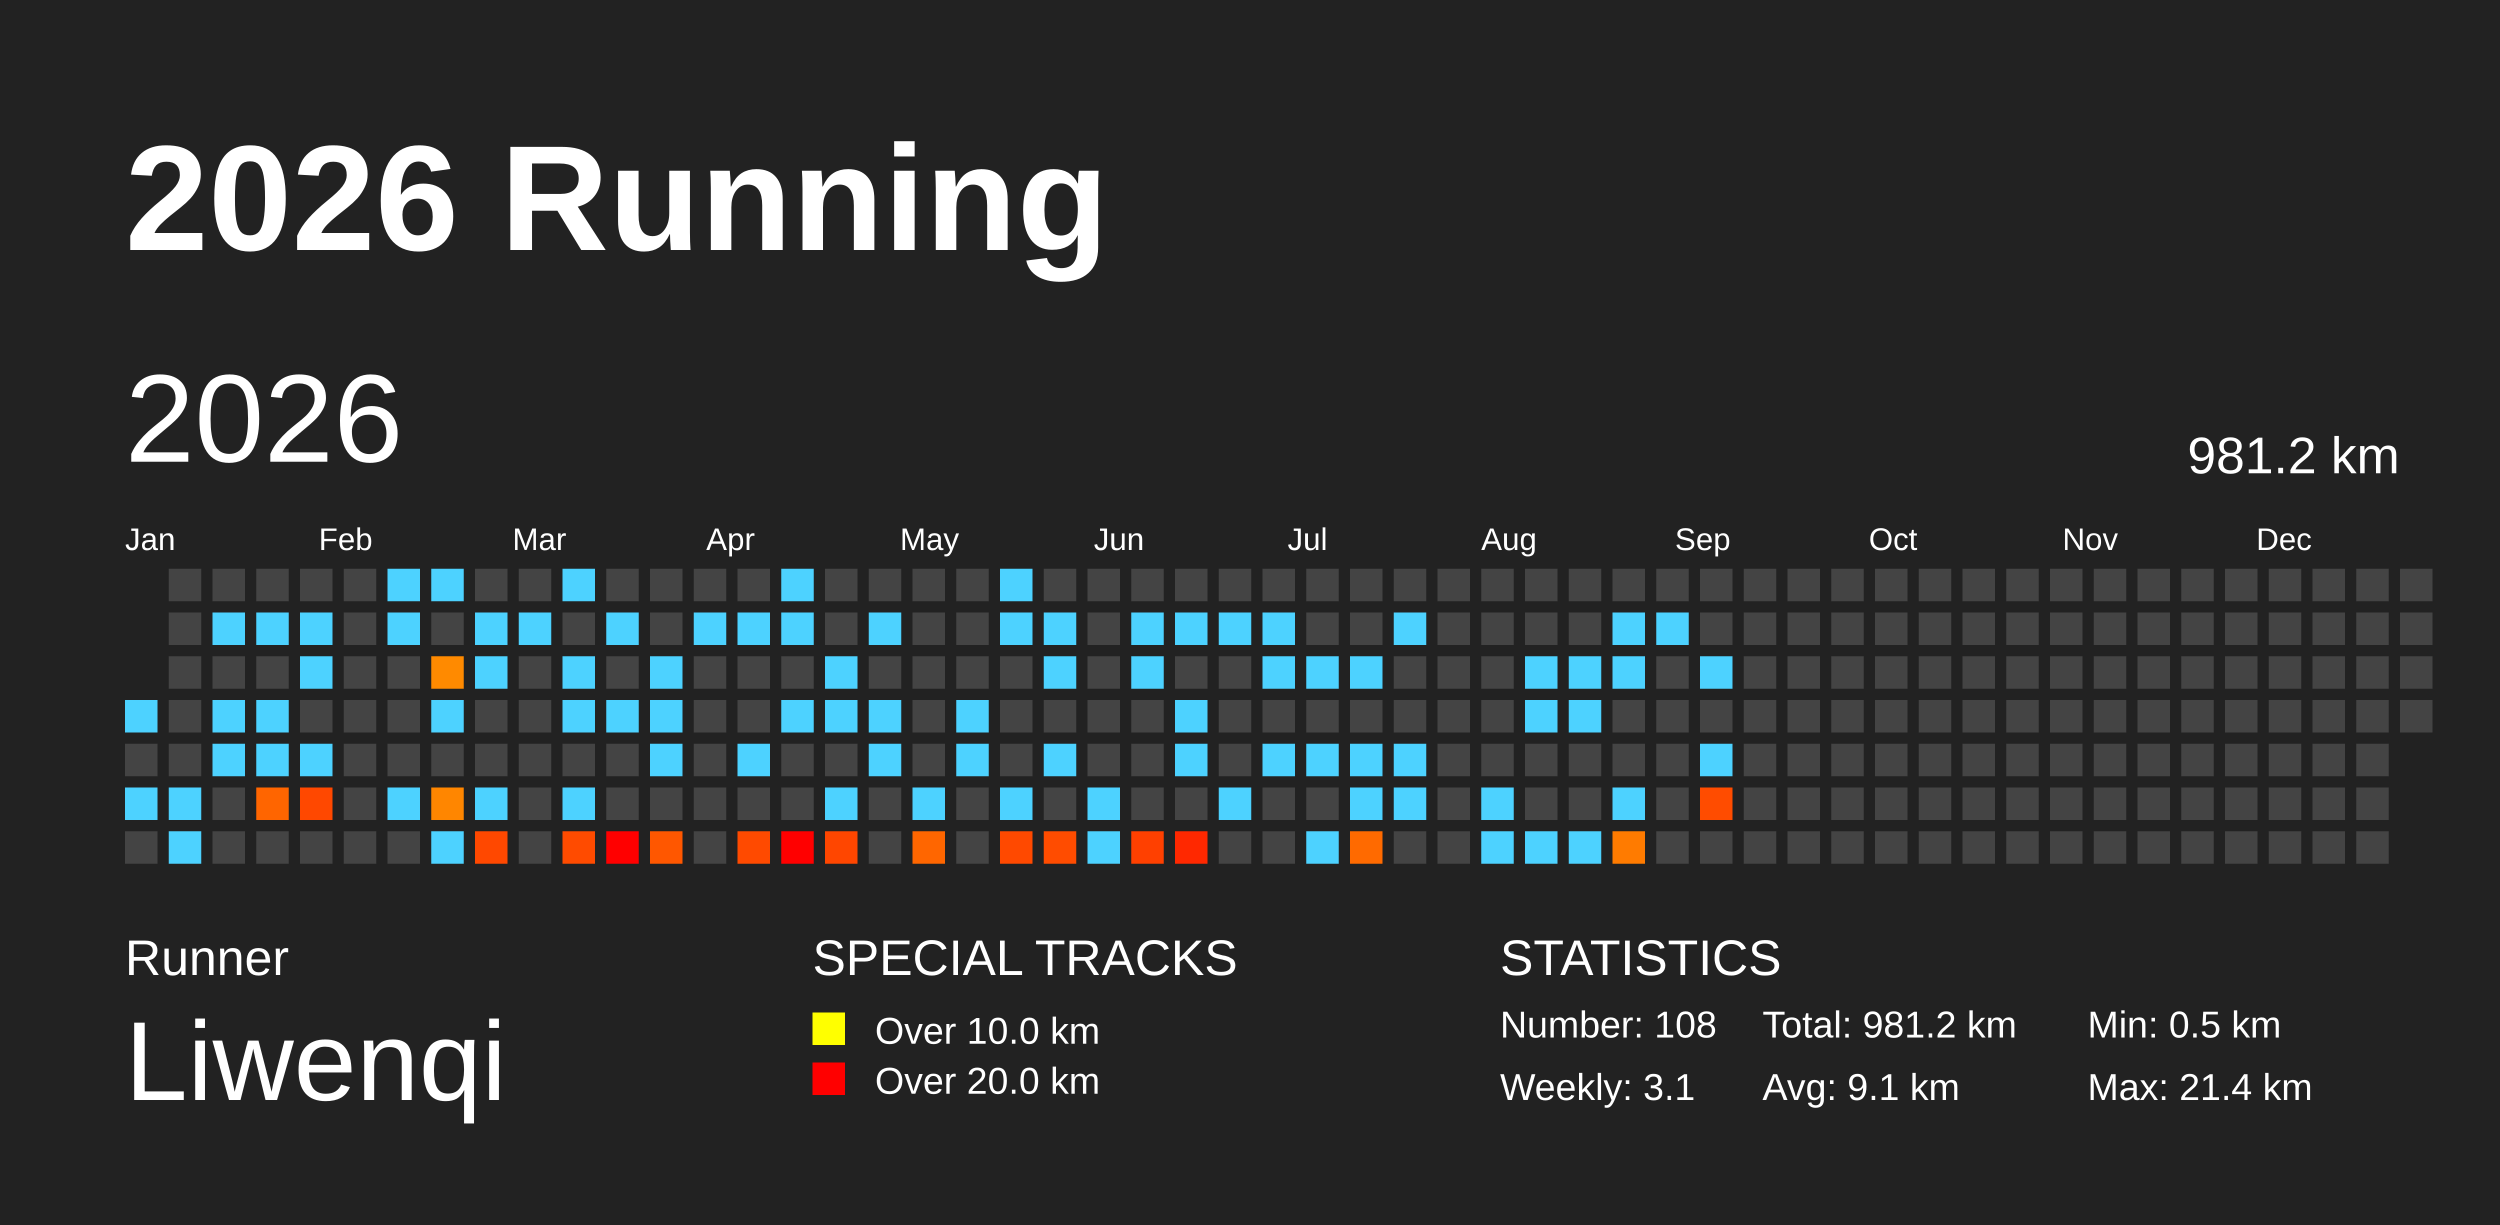
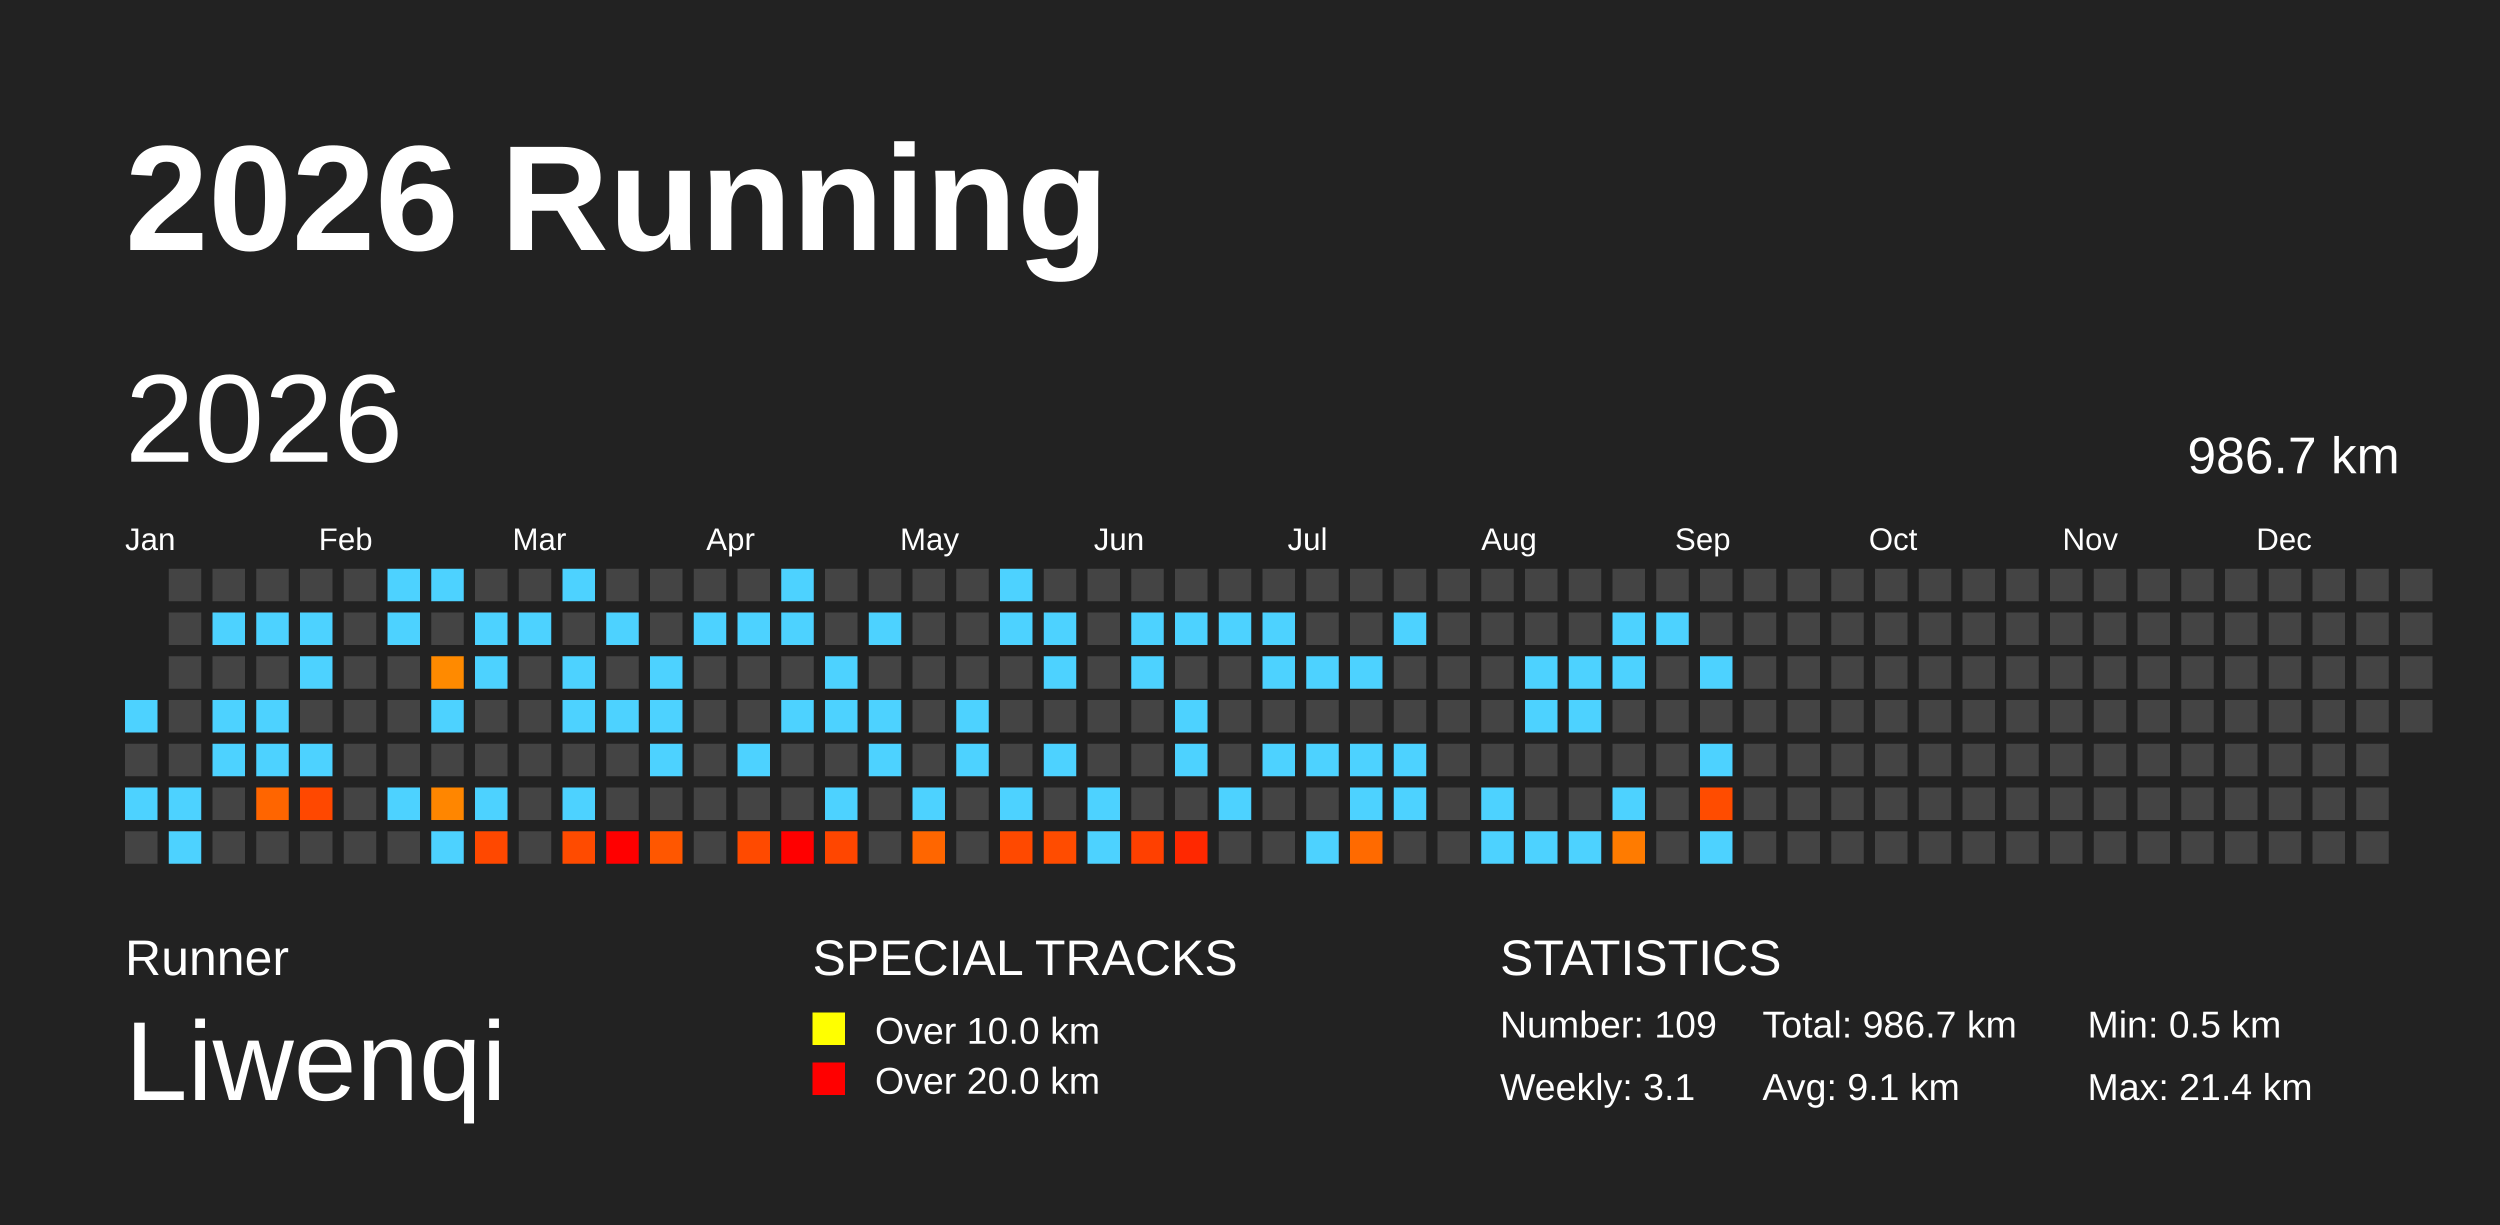
<svg xmlns="http://www.w3.org/2000/svg" baseProfile="full" height="98mm" version="1.1" viewBox="0,0,200,98" width="200mm">
  <defs />
  <rect fill="#222222" height="98" width="200" x="0" y="0" />
  <text fill="#FFFFFF" style="font-size:12px; font-family:Arial; font-weight:bold;" x="10" y="20">2026 Running</text>
  <text fill="#FFFFFF" style="font-size:4px; font-family:Arial" x="10" y="78">Runner</text>
  <text fill="#FFFFFF" style="font-size:9px; font-family:Arial" x="10" y="88">Liwenqi</text>
  <text fill="#FFFFFF" style="font-size:4px; font-family:Arial" x="65" y="78">SPECIAL TRACKS</text>
  <rect fill="yellow" height="2.6" width="2.6" x="65" y="81" />
  <text fill="#FFFFFF" style="font-size:3px; font-family:Arial" x="70" y="83.5">Over 10.0 km</text>
  <rect fill="red" height="2.6" width="2.6" x="65" y="85" />
  <text fill="#FFFFFF" style="font-size:3px; font-family:Arial" x="70" y="87.5">Over 20.0 km</text>
  <text fill="#FFFFFF" style="font-size:4px; font-family:Arial" x="120" y="78">STATISTICS</text>
-   <text fill="#FFFFFF" style="font-size:3px; font-family:Arial" x="120" y="83">Number: 108</text>
+   <text fill="#FFFFFF" style="font-size:3px; font-family:Arial" x="120" y="83">Number: 109</text>
  <text fill="#FFFFFF" style="font-size:3px; font-family:Arial" x="120" y="88">Weekly: 3.1</text>
-   <text fill="#FFFFFF" style="font-size:3px; font-family:Arial" x="141" y="83">Total: 981.2 km</text>
+   <text fill="#FFFFFF" style="font-size:3px; font-family:Arial" x="141" y="83">Total: 986.7 km</text>
  <text fill="#FFFFFF" style="font-size:3px; font-family:Arial" x="141" y="88">Avg: 9.1 km</text>
  <text fill="#FFFFFF" style="font-size:3px; font-family:Arial" x="167" y="83">Min: 0.5 km</text>
  <text fill="#FFFFFF" style="font-size:3px; font-family:Arial" x="167" y="88">Max: 21.4 km</text>
  <text dominant-baseline="hanging" fill="#FFFFFF" style="font-size:10.0px; font-family:Arial;" x="10" y="30">2026</text>
-   <text dominant-baseline="hanging" fill="#FFFFFF" style="font-size:4.125px; font-family:Arial;" x="175" y="35">981.2 km</text>
+   <text dominant-baseline="hanging" fill="#FFFFFF" style="font-size:4.125px; font-family:Arial;" x="175" y="35">986.7 km</text>
  <text fill="#FFFFFF" style="font-size:2.5px; font-family:Arial" x="10.0" y="44">Jan</text>
  <text fill="#FFFFFF" style="font-size:2.5px; font-family:Arial" x="25.5" y="44">Feb</text>
  <text fill="#FFFFFF" style="font-size:2.5px; font-family:Arial" x="41.0" y="44">Mar</text>
  <text fill="#FFFFFF" style="font-size:2.5px; font-family:Arial" x="56.5" y="44">Apr</text>
  <text fill="#FFFFFF" style="font-size:2.5px; font-family:Arial" x="72.0" y="44">May</text>
  <text fill="#FFFFFF" style="font-size:2.5px; font-family:Arial" x="87.5" y="44">Jun</text>
  <text fill="#FFFFFF" style="font-size:2.5px; font-family:Arial" x="103.0" y="44">Jul</text>
  <text fill="#FFFFFF" style="font-size:2.5px; font-family:Arial" x="118.5" y="44">Aug</text>
  <text fill="#FFFFFF" style="font-size:2.5px; font-family:Arial" x="134.0" y="44">Sep</text>
  <text fill="#FFFFFF" style="font-size:2.5px; font-family:Arial" x="149.5" y="44">Oct</text>
  <text fill="#FFFFFF" style="font-size:2.5px; font-family:Arial" x="165.0" y="44">Nov</text>
  <text fill="#FFFFFF" style="font-size:2.5px; font-family:Arial" x="180.5" y="44">Dec</text>
  <rect fill="#4dd2ff" height="2.6" width="2.6" x="10.0" y="56.0" />
  <rect fill="#444444" height="2.6" width="2.6" x="10.0" y="59.5" />
  <rect fill="#4dd2ff" height="2.6" width="2.6" x="10.0" y="63.0" />
  <rect fill="#444444" height="2.6" width="2.6" x="10.0" y="66.5" />
  <rect fill="#444444" height="2.6" width="2.6" x="13.5" y="45.5" />
  <rect fill="#444444" height="2.6" width="2.6" x="13.5" y="49.0" />
  <rect fill="#444444" height="2.6" width="2.6" x="13.5" y="52.5" />
  <rect fill="#444444" height="2.6" width="2.6" x="13.5" y="56.0" />
  <rect fill="#444444" height="2.6" width="2.6" x="13.5" y="59.5" />
  <rect fill="#4dd2ff" height="2.6" width="2.6" x="13.5" y="63.0" />
  <rect fill="#4dd2ff" height="2.6" width="2.6" x="13.5" y="66.5" />
  <rect fill="#444444" height="2.6" width="2.6" x="17.0" y="45.5" />
  <rect fill="#4dd2ff" height="2.6" width="2.6" x="17.0" y="49.0" />
  <rect fill="#444444" height="2.6" width="2.6" x="17.0" y="52.5" />
  <rect fill="#4dd2ff" height="2.6" width="2.6" x="17.0" y="56.0" />
  <rect fill="#4dd2ff" height="2.6" width="2.6" x="17.0" y="59.5" />
  <rect fill="#444444" height="2.6" width="2.6" x="17.0" y="63.0" />
  <rect fill="#444444" height="2.6" width="2.6" x="17.0" y="66.5" />
  <rect fill="#444444" height="2.6" width="2.6" x="20.5" y="45.5" />
  <rect fill="#4dd2ff" height="2.6" width="2.6" x="20.5" y="49.0" />
  <rect fill="#444444" height="2.6" width="2.6" x="20.5" y="52.5" />
  <rect fill="#4dd2ff" height="2.6" width="2.6" x="20.5" y="56.0" />
  <rect fill="#4dd2ff" height="2.6" width="2.6" x="20.5" y="59.5" />
  <rect fill="#ff6500" height="2.6" width="2.6" x="20.5" y="63.0" />
  <rect fill="#444444" height="2.6" width="2.6" x="20.5" y="66.5" />
  <rect fill="#444444" height="2.6" width="2.6" x="24.0" y="45.5" />
  <rect fill="#4dd2ff" height="2.6" width="2.6" x="24.0" y="49.0" />
  <rect fill="#4dd2ff" height="2.6" width="2.6" x="24.0" y="52.5" />
  <rect fill="#444444" height="2.6" width="2.6" x="24.0" y="56.0" />
  <rect fill="#4dd2ff" height="2.6" width="2.6" x="24.0" y="59.5" />
  <rect fill="#ff4800" height="2.6" width="2.6" x="24.0" y="63.0" />
  <rect fill="#444444" height="2.6" width="2.6" x="24.0" y="66.5" />
  <rect fill="#444444" height="2.6" width="2.6" x="27.5" y="45.5" />
  <rect fill="#444444" height="2.6" width="2.6" x="27.5" y="49.0" />
  <rect fill="#444444" height="2.6" width="2.6" x="27.5" y="52.5" />
  <rect fill="#444444" height="2.6" width="2.6" x="27.5" y="56.0" />
  <rect fill="#444444" height="2.6" width="2.6" x="27.5" y="59.5" />
  <rect fill="#444444" height="2.6" width="2.6" x="27.5" y="63.0" />
  <rect fill="#444444" height="2.6" width="2.6" x="27.5" y="66.5" />
  <rect fill="#4dd2ff" height="2.6" width="2.6" x="31.0" y="45.5" />
  <rect fill="#4dd2ff" height="2.6" width="2.6" x="31.0" y="49.0" />
  <rect fill="#444444" height="2.6" width="2.6" x="31.0" y="52.5" />
  <rect fill="#444444" height="2.6" width="2.6" x="31.0" y="56.0" />
  <rect fill="#444444" height="2.6" width="2.6" x="31.0" y="59.5" />
  <rect fill="#4dd2ff" height="2.6" width="2.6" x="31.0" y="63.0" />
  <rect fill="#444444" height="2.6" width="2.6" x="31.0" y="66.5" />
  <rect fill="#4dd2ff" height="2.6" width="2.6" x="34.5" y="45.5" />
  <rect fill="#444444" height="2.6" width="2.6" x="34.5" y="49.0" />
  <rect fill="#ff8a00" height="2.6" width="2.6" x="34.5" y="52.5" />
  <rect fill="#4dd2ff" height="2.6" width="2.6" x="34.5" y="56.0" />
  <rect fill="#444444" height="2.6" width="2.6" x="34.5" y="59.5" />
  <rect fill="#ff8600" height="2.6" width="2.6" x="34.5" y="63.0" />
  <rect fill="#4dd2ff" height="2.6" width="2.6" x="34.5" y="66.5" />
  <rect fill="#444444" height="2.6" width="2.6" x="38.0" y="45.5" />
  <rect fill="#4dd2ff" height="2.6" width="2.6" x="38.0" y="49.0" />
  <rect fill="#4dd2ff" height="2.6" width="2.6" x="38.0" y="52.5" />
  <rect fill="#444444" height="2.6" width="2.6" x="38.0" y="56.0" />
  <rect fill="#444444" height="2.6" width="2.6" x="38.0" y="59.5" />
  <rect fill="#4dd2ff" height="2.6" width="2.6" x="38.0" y="63.0" />
  <rect fill="#ff4800" height="2.6" width="2.6" x="38.0" y="66.5" />
  <rect fill="#444444" height="2.6" width="2.6" x="41.5" y="45.5" />
  <rect fill="#4dd2ff" height="2.6" width="2.6" x="41.5" y="49.0" />
  <rect fill="#444444" height="2.6" width="2.6" x="41.5" y="52.5" />
  <rect fill="#444444" height="2.6" width="2.6" x="41.5" y="56.0" />
  <rect fill="#444444" height="2.6" width="2.6" x="41.5" y="59.5" />
  <rect fill="#444444" height="2.6" width="2.6" x="41.5" y="63.0" />
  <rect fill="#444444" height="2.6" width="2.6" x="41.5" y="66.5" />
  <rect fill="#4dd2ff" height="2.6" width="2.6" x="45.0" y="45.5" />
  <rect fill="#444444" height="2.6" width="2.6" x="45.0" y="49.0" />
  <rect fill="#4dd2ff" height="2.6" width="2.6" x="45.0" y="52.5" />
  <rect fill="#4dd2ff" height="2.6" width="2.6" x="45.0" y="56.0" />
  <rect fill="#444444" height="2.6" width="2.6" x="45.0" y="59.5" />
  <rect fill="#4dd2ff" height="2.6" width="2.6" x="45.0" y="63.0" />
  <rect fill="#ff4b00" height="2.6" width="2.6" x="45.0" y="66.5" />
  <rect fill="#444444" height="2.6" width="2.6" x="48.5" y="45.5" />
  <rect fill="#4dd2ff" height="2.6" width="2.6" x="48.5" y="49.0" />
  <rect fill="#444444" height="2.6" width="2.6" x="48.5" y="52.5" />
  <rect fill="#4dd2ff" height="2.6" width="2.6" x="48.5" y="56.0" />
  <rect fill="#444444" height="2.6" width="2.6" x="48.5" y="59.5" />
  <rect fill="#444444" height="2.6" width="2.6" x="48.5" y="63.0" />
  <rect fill="red" height="2.6" width="2.6" x="48.5" y="66.5" />
  <rect fill="#444444" height="2.6" width="2.6" x="52.0" y="45.5" />
  <rect fill="#444444" height="2.6" width="2.6" x="52.0" y="49.0" />
  <rect fill="#4dd2ff" height="2.6" width="2.6" x="52.0" y="52.5" />
  <rect fill="#4dd2ff" height="2.6" width="2.6" x="52.0" y="56.0" />
  <rect fill="#4dd2ff" height="2.6" width="2.6" x="52.0" y="59.5" />
  <rect fill="#444444" height="2.6" width="2.6" x="52.0" y="63.0" />
  <rect fill="#ff5700" height="2.6" width="2.6" x="52.0" y="66.5" />
  <rect fill="#444444" height="2.6" width="2.6" x="55.5" y="45.5" />
  <rect fill="#4dd2ff" height="2.6" width="2.6" x="55.5" y="49.0" />
  <rect fill="#444444" height="2.6" width="2.6" x="55.5" y="52.5" />
  <rect fill="#444444" height="2.6" width="2.6" x="55.5" y="56.0" />
  <rect fill="#444444" height="2.6" width="2.6" x="55.5" y="59.5" />
  <rect fill="#444444" height="2.6" width="2.6" x="55.5" y="63.0" />
  <rect fill="#444444" height="2.6" width="2.6" x="55.5" y="66.5" />
  <rect fill="#444444" height="2.6" width="2.6" x="59.0" y="45.5" />
  <rect fill="#4dd2ff" height="2.6" width="2.6" x="59.0" y="49.0" />
  <rect fill="#444444" height="2.6" width="2.6" x="59.0" y="52.5" />
  <rect fill="#444444" height="2.6" width="2.6" x="59.0" y="56.0" />
  <rect fill="#4dd2ff" height="2.6" width="2.6" x="59.0" y="59.5" />
  <rect fill="#444444" height="2.6" width="2.6" x="59.0" y="63.0" />
  <rect fill="#ff4a00" height="2.6" width="2.6" x="59.0" y="66.5" />
  <rect fill="#4dd2ff" height="2.6" width="2.6" x="62.5" y="45.5" />
  <rect fill="#4dd2ff" height="2.6" width="2.6" x="62.5" y="49.0" />
  <rect fill="#444444" height="2.6" width="2.6" x="62.5" y="52.5" />
  <rect fill="#4dd2ff" height="2.6" width="2.6" x="62.5" y="56.0" />
  <rect fill="#444444" height="2.6" width="2.6" x="62.5" y="59.5" />
  <rect fill="#444444" height="2.6" width="2.6" x="62.5" y="63.0" />
  <rect fill="red" height="2.6" width="2.6" x="62.5" y="66.5" />
  <rect fill="#444444" height="2.6" width="2.6" x="66.0" y="45.5" />
  <rect fill="#444444" height="2.6" width="2.6" x="66.0" y="49.0" />
  <rect fill="#4dd2ff" height="2.6" width="2.6" x="66.0" y="52.5" />
  <rect fill="#4dd2ff" height="2.6" width="2.6" x="66.0" y="56.0" />
  <rect fill="#444444" height="2.6" width="2.6" x="66.0" y="59.5" />
  <rect fill="#4dd2ff" height="2.6" width="2.6" x="66.0" y="63.0" />
  <rect fill="#ff4600" height="2.6" width="2.6" x="66.0" y="66.5" />
  <rect fill="#444444" height="2.6" width="2.6" x="69.5" y="45.5" />
  <rect fill="#4dd2ff" height="2.6" width="2.6" x="69.5" y="49.0" />
  <rect fill="#444444" height="2.6" width="2.6" x="69.5" y="52.5" />
  <rect fill="#4dd2ff" height="2.6" width="2.6" x="69.5" y="56.0" />
  <rect fill="#4dd2ff" height="2.6" width="2.6" x="69.5" y="59.5" />
  <rect fill="#444444" height="2.6" width="2.6" x="69.5" y="63.0" />
  <rect fill="#444444" height="2.6" width="2.6" x="69.5" y="66.5" />
  <rect fill="#444444" height="2.6" width="2.6" x="73.0" y="45.5" />
  <rect fill="#444444" height="2.6" width="2.6" x="73.0" y="49.0" />
  <rect fill="#444444" height="2.6" width="2.6" x="73.0" y="52.5" />
  <rect fill="#444444" height="2.6" width="2.6" x="73.0" y="56.0" />
  <rect fill="#444444" height="2.6" width="2.6" x="73.0" y="59.5" />
  <rect fill="#4dd2ff" height="2.6" width="2.6" x="73.0" y="63.0" />
  <rect fill="#ff6600" height="2.6" width="2.6" x="73.0" y="66.5" />
  <rect fill="#444444" height="2.6" width="2.6" x="76.5" y="45.5" />
  <rect fill="#444444" height="2.6" width="2.6" x="76.5" y="49.0" />
  <rect fill="#444444" height="2.6" width="2.6" x="76.5" y="52.5" />
  <rect fill="#4dd2ff" height="2.6" width="2.6" x="76.5" y="56.0" />
  <rect fill="#4dd2ff" height="2.6" width="2.6" x="76.5" y="59.5" />
  <rect fill="#444444" height="2.6" width="2.6" x="76.5" y="63.0" />
  <rect fill="#444444" height="2.6" width="2.6" x="76.5" y="66.5" />
  <rect fill="#4dd2ff" height="2.6" width="2.6" x="80.0" y="45.5" />
  <rect fill="#4dd2ff" height="2.6" width="2.6" x="80.0" y="49.0" />
  <rect fill="#444444" height="2.6" width="2.6" x="80.0" y="52.5" />
  <rect fill="#444444" height="2.6" width="2.6" x="80.0" y="56.0" />
  <rect fill="#444444" height="2.6" width="2.6" x="80.0" y="59.5" />
  <rect fill="#4dd2ff" height="2.6" width="2.6" x="80.0" y="63.0" />
  <rect fill="#ff4900" height="2.6" width="2.6" x="80.0" y="66.5" />
  <rect fill="#444444" height="2.6" width="2.6" x="83.5" y="45.5" />
  <rect fill="#4dd2ff" height="2.6" width="2.6" x="83.5" y="49.0" />
  <rect fill="#4dd2ff" height="2.6" width="2.6" x="83.5" y="52.5" />
  <rect fill="#444444" height="2.6" width="2.6" x="83.5" y="56.0" />
  <rect fill="#4dd2ff" height="2.6" width="2.6" x="83.5" y="59.5" />
  <rect fill="#444444" height="2.6" width="2.6" x="83.5" y="63.0" />
  <rect fill="#ff4c00" height="2.6" width="2.6" x="83.5" y="66.5" />
  <rect fill="#444444" height="2.6" width="2.6" x="87.0" y="45.5" />
  <rect fill="#444444" height="2.6" width="2.6" x="87.0" y="49.0" />
  <rect fill="#444444" height="2.6" width="2.6" x="87.0" y="52.5" />
  <rect fill="#444444" height="2.6" width="2.6" x="87.0" y="56.0" />
  <rect fill="#444444" height="2.6" width="2.6" x="87.0" y="59.5" />
  <rect fill="#4dd2ff" height="2.6" width="2.6" x="87.0" y="63.0" />
  <rect fill="#4dd2ff" height="2.6" width="2.6" x="87.0" y="66.5" />
  <rect fill="#444444" height="2.6" width="2.6" x="90.5" y="45.5" />
  <rect fill="#4dd2ff" height="2.6" width="2.6" x="90.5" y="49.0" />
  <rect fill="#4dd2ff" height="2.6" width="2.6" x="90.5" y="52.5" />
  <rect fill="#444444" height="2.6" width="2.6" x="90.5" y="56.0" />
  <rect fill="#444444" height="2.6" width="2.6" x="90.5" y="59.5" />
  <rect fill="#444444" height="2.6" width="2.6" x="90.5" y="63.0" />
  <rect fill="#ff4000" height="2.6" width="2.6" x="90.5" y="66.5" />
  <rect fill="#444444" height="2.6" width="2.6" x="94.0" y="45.5" />
  <rect fill="#4dd2ff" height="2.6" width="2.6" x="94.0" y="49.0" />
  <rect fill="#444444" height="2.6" width="2.6" x="94.0" y="52.5" />
  <rect fill="#4dd2ff" height="2.6" width="2.6" x="94.0" y="56.0" />
  <rect fill="#4dd2ff" height="2.6" width="2.6" x="94.0" y="59.5" />
  <rect fill="#444444" height="2.6" width="2.6" x="94.0" y="63.0" />
  <rect fill="#ff2800" height="2.6" width="2.6" x="94.0" y="66.5" />
  <rect fill="#444444" height="2.6" width="2.6" x="97.5" y="45.5" />
  <rect fill="#4dd2ff" height="2.6" width="2.6" x="97.5" y="49.0" />
  <rect fill="#444444" height="2.6" width="2.6" x="97.5" y="52.5" />
  <rect fill="#444444" height="2.6" width="2.6" x="97.5" y="56.0" />
  <rect fill="#444444" height="2.6" width="2.6" x="97.5" y="59.5" />
  <rect fill="#4dd2ff" height="2.6" width="2.6" x="97.5" y="63.0" />
  <rect fill="#444444" height="2.6" width="2.6" x="97.5" y="66.5" />
  <rect fill="#444444" height="2.6" width="2.6" x="101.0" y="45.5" />
  <rect fill="#4dd2ff" height="2.6" width="2.6" x="101.0" y="49.0" />
  <rect fill="#4dd2ff" height="2.6" width="2.6" x="101.0" y="52.5" />
  <rect fill="#444444" height="2.6" width="2.6" x="101.0" y="56.0" />
  <rect fill="#4dd2ff" height="2.6" width="2.6" x="101.0" y="59.5" />
  <rect fill="#444444" height="2.6" width="2.6" x="101.0" y="63.0" />
  <rect fill="#444444" height="2.6" width="2.6" x="101.0" y="66.5" />
  <rect fill="#444444" height="2.6" width="2.6" x="104.5" y="45.5" />
  <rect fill="#444444" height="2.6" width="2.6" x="104.5" y="49.0" />
  <rect fill="#4dd2ff" height="2.6" width="2.6" x="104.5" y="52.5" />
  <rect fill="#444444" height="2.6" width="2.6" x="104.5" y="56.0" />
  <rect fill="#4dd2ff" height="2.6" width="2.6" x="104.5" y="59.5" />
  <rect fill="#444444" height="2.6" width="2.6" x="104.5" y="63.0" />
  <rect fill="#4dd2ff" height="2.6" width="2.6" x="104.5" y="66.5" />
  <rect fill="#444444" height="2.6" width="2.6" x="108.0" y="45.5" />
  <rect fill="#444444" height="2.6" width="2.6" x="108.0" y="49.0" />
  <rect fill="#4dd2ff" height="2.6" width="2.6" x="108.0" y="52.5" />
  <rect fill="#444444" height="2.6" width="2.6" x="108.0" y="56.0" />
  <rect fill="#4dd2ff" height="2.6" width="2.6" x="108.0" y="59.5" />
  <rect fill="#4dd2ff" height="2.6" width="2.6" x="108.0" y="63.0" />
  <rect fill="#ff6a00" height="2.6" width="2.6" x="108.0" y="66.5" />
  <rect fill="#444444" height="2.6" width="2.6" x="111.5" y="45.5" />
  <rect fill="#4dd2ff" height="2.6" width="2.6" x="111.5" y="49.0" />
  <rect fill="#444444" height="2.6" width="2.6" x="111.5" y="52.5" />
  <rect fill="#444444" height="2.6" width="2.6" x="111.5" y="56.0" />
  <rect fill="#4dd2ff" height="2.6" width="2.6" x="111.5" y="59.5" />
  <rect fill="#4dd2ff" height="2.6" width="2.6" x="111.5" y="63.0" />
  <rect fill="#444444" height="2.6" width="2.6" x="111.5" y="66.5" />
  <rect fill="#444444" height="2.6" width="2.6" x="115.0" y="45.5" />
  <rect fill="#444444" height="2.6" width="2.6" x="115.0" y="49.0" />
  <rect fill="#444444" height="2.6" width="2.6" x="115.0" y="52.5" />
  <rect fill="#444444" height="2.6" width="2.6" x="115.0" y="56.0" />
  <rect fill="#444444" height="2.6" width="2.6" x="115.0" y="59.5" />
  <rect fill="#444444" height="2.6" width="2.6" x="115.0" y="63.0" />
  <rect fill="#444444" height="2.6" width="2.6" x="115.0" y="66.5" />
  <rect fill="#444444" height="2.6" width="2.6" x="118.5" y="45.5" />
  <rect fill="#444444" height="2.6" width="2.6" x="118.5" y="49.0" />
  <rect fill="#444444" height="2.6" width="2.6" x="118.5" y="52.5" />
  <rect fill="#444444" height="2.6" width="2.6" x="118.5" y="56.0" />
  <rect fill="#444444" height="2.6" width="2.6" x="118.5" y="59.5" />
  <rect fill="#4dd2ff" height="2.6" width="2.6" x="118.5" y="63.0" />
  <rect fill="#4dd2ff" height="2.6" width="2.6" x="118.5" y="66.5" />
  <rect fill="#444444" height="2.6" width="2.6" x="122.0" y="45.5" />
  <rect fill="#444444" height="2.6" width="2.6" x="122.0" y="49.0" />
  <rect fill="#4dd2ff" height="2.6" width="2.6" x="122.0" y="52.5" />
  <rect fill="#4dd2ff" height="2.6" width="2.6" x="122.0" y="56.0" />
  <rect fill="#444444" height="2.6" width="2.6" x="122.0" y="59.5" />
  <rect fill="#444444" height="2.6" width="2.6" x="122.0" y="63.0" />
  <rect fill="#4dd2ff" height="2.6" width="2.6" x="122.0" y="66.5" />
  <rect fill="#444444" height="2.6" width="2.6" x="125.5" y="45.5" />
  <rect fill="#444444" height="2.6" width="2.6" x="125.5" y="49.0" />
  <rect fill="#4dd2ff" height="2.6" width="2.6" x="125.5" y="52.5" />
  <rect fill="#4dd2ff" height="2.6" width="2.6" x="125.5" y="56.0" />
  <rect fill="#444444" height="2.6" width="2.6" x="125.5" y="59.5" />
  <rect fill="#444444" height="2.6" width="2.6" x="125.5" y="63.0" />
  <rect fill="#4dd2ff" height="2.6" width="2.6" x="125.5" y="66.5" />
  <rect fill="#444444" height="2.6" width="2.6" x="129.0" y="45.5" />
  <rect fill="#4dd2ff" height="2.6" width="2.6" x="129.0" y="49.0" />
  <rect fill="#4dd2ff" height="2.6" width="2.6" x="129.0" y="52.5" />
  <rect fill="#444444" height="2.6" width="2.6" x="129.0" y="56.0" />
  <rect fill="#444444" height="2.6" width="2.6" x="129.0" y="59.5" />
  <rect fill="#4dd2ff" height="2.6" width="2.6" x="129.0" y="63.0" />
  <rect fill="#ff7b00" height="2.6" width="2.6" x="129.0" y="66.5" />
  <rect fill="#444444" height="2.6" width="2.6" x="132.5" y="45.5" />
  <rect fill="#4dd2ff" height="2.6" width="2.6" x="132.5" y="49.0" />
  <rect fill="#444444" height="2.6" width="2.6" x="132.5" y="52.5" />
  <rect fill="#444444" height="2.6" width="2.6" x="132.5" y="56.0" />
  <rect fill="#444444" height="2.6" width="2.6" x="132.5" y="59.5" />
  <rect fill="#444444" height="2.6" width="2.6" x="132.5" y="63.0" />
  <rect fill="#444444" height="2.6" width="2.6" x="132.5" y="66.5" />
  <rect fill="#444444" height="2.6" width="2.6" x="136.0" y="45.5" />
  <rect fill="#444444" height="2.6" width="2.6" x="136.0" y="49.0" />
  <rect fill="#4dd2ff" height="2.6" width="2.6" x="136.0" y="52.5" />
  <rect fill="#444444" height="2.6" width="2.6" x="136.0" y="56.0" />
  <rect fill="#4dd2ff" height="2.6" width="2.6" x="136.0" y="59.5" />
  <rect fill="#ff4c00" height="2.6" width="2.6" x="136.0" y="63.0" />
-   <rect fill="#444444" height="2.6" width="2.6" x="136.0" y="66.5" />
+   <rect fill="#4dd2ff" height="2.6" width="2.6" x="136.0" y="66.5" />
  <rect fill="#444444" height="2.6" width="2.6" x="139.5" y="45.5" />
  <rect fill="#444444" height="2.6" width="2.6" x="139.5" y="49.0" />
  <rect fill="#444444" height="2.6" width="2.6" x="139.5" y="52.5" />
  <rect fill="#444444" height="2.6" width="2.6" x="139.5" y="56.0" />
  <rect fill="#444444" height="2.6" width="2.6" x="139.5" y="59.5" />
  <rect fill="#444444" height="2.6" width="2.6" x="139.5" y="63.0" />
  <rect fill="#444444" height="2.6" width="2.6" x="139.5" y="66.5" />
  <rect fill="#444444" height="2.6" width="2.6" x="143.0" y="45.5" />
  <rect fill="#444444" height="2.6" width="2.6" x="143.0" y="49.0" />
  <rect fill="#444444" height="2.6" width="2.6" x="143.0" y="52.5" />
  <rect fill="#444444" height="2.6" width="2.6" x="143.0" y="56.0" />
  <rect fill="#444444" height="2.6" width="2.6" x="143.0" y="59.5" />
  <rect fill="#444444" height="2.6" width="2.6" x="143.0" y="63.0" />
  <rect fill="#444444" height="2.6" width="2.6" x="143.0" y="66.5" />
  <rect fill="#444444" height="2.6" width="2.6" x="146.5" y="45.5" />
  <rect fill="#444444" height="2.6" width="2.6" x="146.5" y="49.0" />
  <rect fill="#444444" height="2.6" width="2.6" x="146.5" y="52.5" />
  <rect fill="#444444" height="2.6" width="2.6" x="146.5" y="56.0" />
  <rect fill="#444444" height="2.6" width="2.6" x="146.5" y="59.5" />
  <rect fill="#444444" height="2.6" width="2.6" x="146.5" y="63.0" />
  <rect fill="#444444" height="2.6" width="2.6" x="146.5" y="66.5" />
  <rect fill="#444444" height="2.6" width="2.6" x="150.0" y="45.5" />
  <rect fill="#444444" height="2.6" width="2.6" x="150.0" y="49.0" />
  <rect fill="#444444" height="2.6" width="2.6" x="150.0" y="52.5" />
  <rect fill="#444444" height="2.6" width="2.6" x="150.0" y="56.0" />
  <rect fill="#444444" height="2.6" width="2.6" x="150.0" y="59.5" />
  <rect fill="#444444" height="2.6" width="2.6" x="150.0" y="63.0" />
  <rect fill="#444444" height="2.6" width="2.6" x="150.0" y="66.5" />
  <rect fill="#444444" height="2.6" width="2.6" x="153.5" y="45.5" />
  <rect fill="#444444" height="2.6" width="2.6" x="153.5" y="49.0" />
  <rect fill="#444444" height="2.6" width="2.6" x="153.5" y="52.5" />
  <rect fill="#444444" height="2.6" width="2.6" x="153.5" y="56.0" />
  <rect fill="#444444" height="2.6" width="2.6" x="153.5" y="59.5" />
  <rect fill="#444444" height="2.6" width="2.6" x="153.5" y="63.0" />
  <rect fill="#444444" height="2.6" width="2.6" x="153.5" y="66.5" />
  <rect fill="#444444" height="2.6" width="2.6" x="157.0" y="45.5" />
  <rect fill="#444444" height="2.6" width="2.6" x="157.0" y="49.0" />
  <rect fill="#444444" height="2.6" width="2.6" x="157.0" y="52.5" />
  <rect fill="#444444" height="2.6" width="2.6" x="157.0" y="56.0" />
  <rect fill="#444444" height="2.6" width="2.6" x="157.0" y="59.5" />
  <rect fill="#444444" height="2.6" width="2.6" x="157.0" y="63.0" />
  <rect fill="#444444" height="2.6" width="2.6" x="157.0" y="66.5" />
  <rect fill="#444444" height="2.6" width="2.6" x="160.5" y="45.5" />
  <rect fill="#444444" height="2.6" width="2.6" x="160.5" y="49.0" />
  <rect fill="#444444" height="2.6" width="2.6" x="160.5" y="52.5" />
  <rect fill="#444444" height="2.6" width="2.6" x="160.5" y="56.0" />
  <rect fill="#444444" height="2.6" width="2.6" x="160.5" y="59.5" />
  <rect fill="#444444" height="2.6" width="2.6" x="160.5" y="63.0" />
  <rect fill="#444444" height="2.6" width="2.6" x="160.5" y="66.5" />
  <rect fill="#444444" height="2.6" width="2.6" x="164.0" y="45.5" />
  <rect fill="#444444" height="2.6" width="2.6" x="164.0" y="49.0" />
  <rect fill="#444444" height="2.6" width="2.6" x="164.0" y="52.5" />
  <rect fill="#444444" height="2.6" width="2.6" x="164.0" y="56.0" />
  <rect fill="#444444" height="2.6" width="2.6" x="164.0" y="59.5" />
  <rect fill="#444444" height="2.6" width="2.6" x="164.0" y="63.0" />
  <rect fill="#444444" height="2.6" width="2.6" x="164.0" y="66.5" />
  <rect fill="#444444" height="2.6" width="2.6" x="167.5" y="45.5" />
  <rect fill="#444444" height="2.6" width="2.6" x="167.5" y="49.0" />
  <rect fill="#444444" height="2.6" width="2.6" x="167.5" y="52.5" />
  <rect fill="#444444" height="2.6" width="2.6" x="167.5" y="56.0" />
  <rect fill="#444444" height="2.6" width="2.6" x="167.5" y="59.5" />
  <rect fill="#444444" height="2.6" width="2.6" x="167.5" y="63.0" />
  <rect fill="#444444" height="2.6" width="2.6" x="167.5" y="66.5" />
  <rect fill="#444444" height="2.6" width="2.6" x="171.0" y="45.5" />
  <rect fill="#444444" height="2.6" width="2.6" x="171.0" y="49.0" />
  <rect fill="#444444" height="2.6" width="2.6" x="171.0" y="52.5" />
  <rect fill="#444444" height="2.6" width="2.6" x="171.0" y="56.0" />
  <rect fill="#444444" height="2.6" width="2.6" x="171.0" y="59.5" />
  <rect fill="#444444" height="2.6" width="2.6" x="171.0" y="63.0" />
  <rect fill="#444444" height="2.6" width="2.6" x="171.0" y="66.5" />
  <rect fill="#444444" height="2.6" width="2.6" x="174.5" y="45.5" />
  <rect fill="#444444" height="2.6" width="2.6" x="174.5" y="49.0" />
  <rect fill="#444444" height="2.6" width="2.6" x="174.5" y="52.5" />
  <rect fill="#444444" height="2.6" width="2.6" x="174.5" y="56.0" />
  <rect fill="#444444" height="2.6" width="2.6" x="174.5" y="59.5" />
  <rect fill="#444444" height="2.6" width="2.6" x="174.5" y="63.0" />
  <rect fill="#444444" height="2.6" width="2.6" x="174.5" y="66.5" />
  <rect fill="#444444" height="2.6" width="2.6" x="178.0" y="45.5" />
  <rect fill="#444444" height="2.6" width="2.6" x="178.0" y="49.0" />
  <rect fill="#444444" height="2.6" width="2.6" x="178.0" y="52.5" />
  <rect fill="#444444" height="2.6" width="2.6" x="178.0" y="56.0" />
  <rect fill="#444444" height="2.6" width="2.6" x="178.0" y="59.5" />
  <rect fill="#444444" height="2.6" width="2.6" x="178.0" y="63.0" />
  <rect fill="#444444" height="2.6" width="2.6" x="178.0" y="66.5" />
  <rect fill="#444444" height="2.6" width="2.6" x="181.5" y="45.5" />
  <rect fill="#444444" height="2.6" width="2.6" x="181.5" y="49.0" />
  <rect fill="#444444" height="2.6" width="2.6" x="181.5" y="52.5" />
  <rect fill="#444444" height="2.6" width="2.6" x="181.5" y="56.0" />
  <rect fill="#444444" height="2.6" width="2.6" x="181.5" y="59.5" />
  <rect fill="#444444" height="2.6" width="2.6" x="181.5" y="63.0" />
  <rect fill="#444444" height="2.6" width="2.6" x="181.5" y="66.5" />
  <rect fill="#444444" height="2.6" width="2.6" x="185.0" y="45.5" />
  <rect fill="#444444" height="2.6" width="2.6" x="185.0" y="49.0" />
  <rect fill="#444444" height="2.6" width="2.6" x="185.0" y="52.5" />
  <rect fill="#444444" height="2.6" width="2.6" x="185.0" y="56.0" />
  <rect fill="#444444" height="2.6" width="2.6" x="185.0" y="59.5" />
  <rect fill="#444444" height="2.6" width="2.6" x="185.0" y="63.0" />
  <rect fill="#444444" height="2.6" width="2.6" x="185.0" y="66.5" />
  <rect fill="#444444" height="2.6" width="2.6" x="188.5" y="45.5" />
  <rect fill="#444444" height="2.6" width="2.6" x="188.5" y="49.0" />
  <rect fill="#444444" height="2.6" width="2.6" x="188.5" y="52.5" />
  <rect fill="#444444" height="2.6" width="2.6" x="188.5" y="56.0" />
  <rect fill="#444444" height="2.6" width="2.6" x="188.5" y="59.5" />
  <rect fill="#444444" height="2.6" width="2.6" x="188.5" y="63.0" />
  <rect fill="#444444" height="2.6" width="2.6" x="188.5" y="66.5" />
  <rect fill="#444444" height="2.6" width="2.6" x="192.0" y="45.5" />
  <rect fill="#444444" height="2.6" width="2.6" x="192.0" y="49.0" />
  <rect fill="#444444" height="2.6" width="2.6" x="192.0" y="52.5" />
  <rect fill="#444444" height="2.6" width="2.6" x="192.0" y="56.0" />
</svg>
